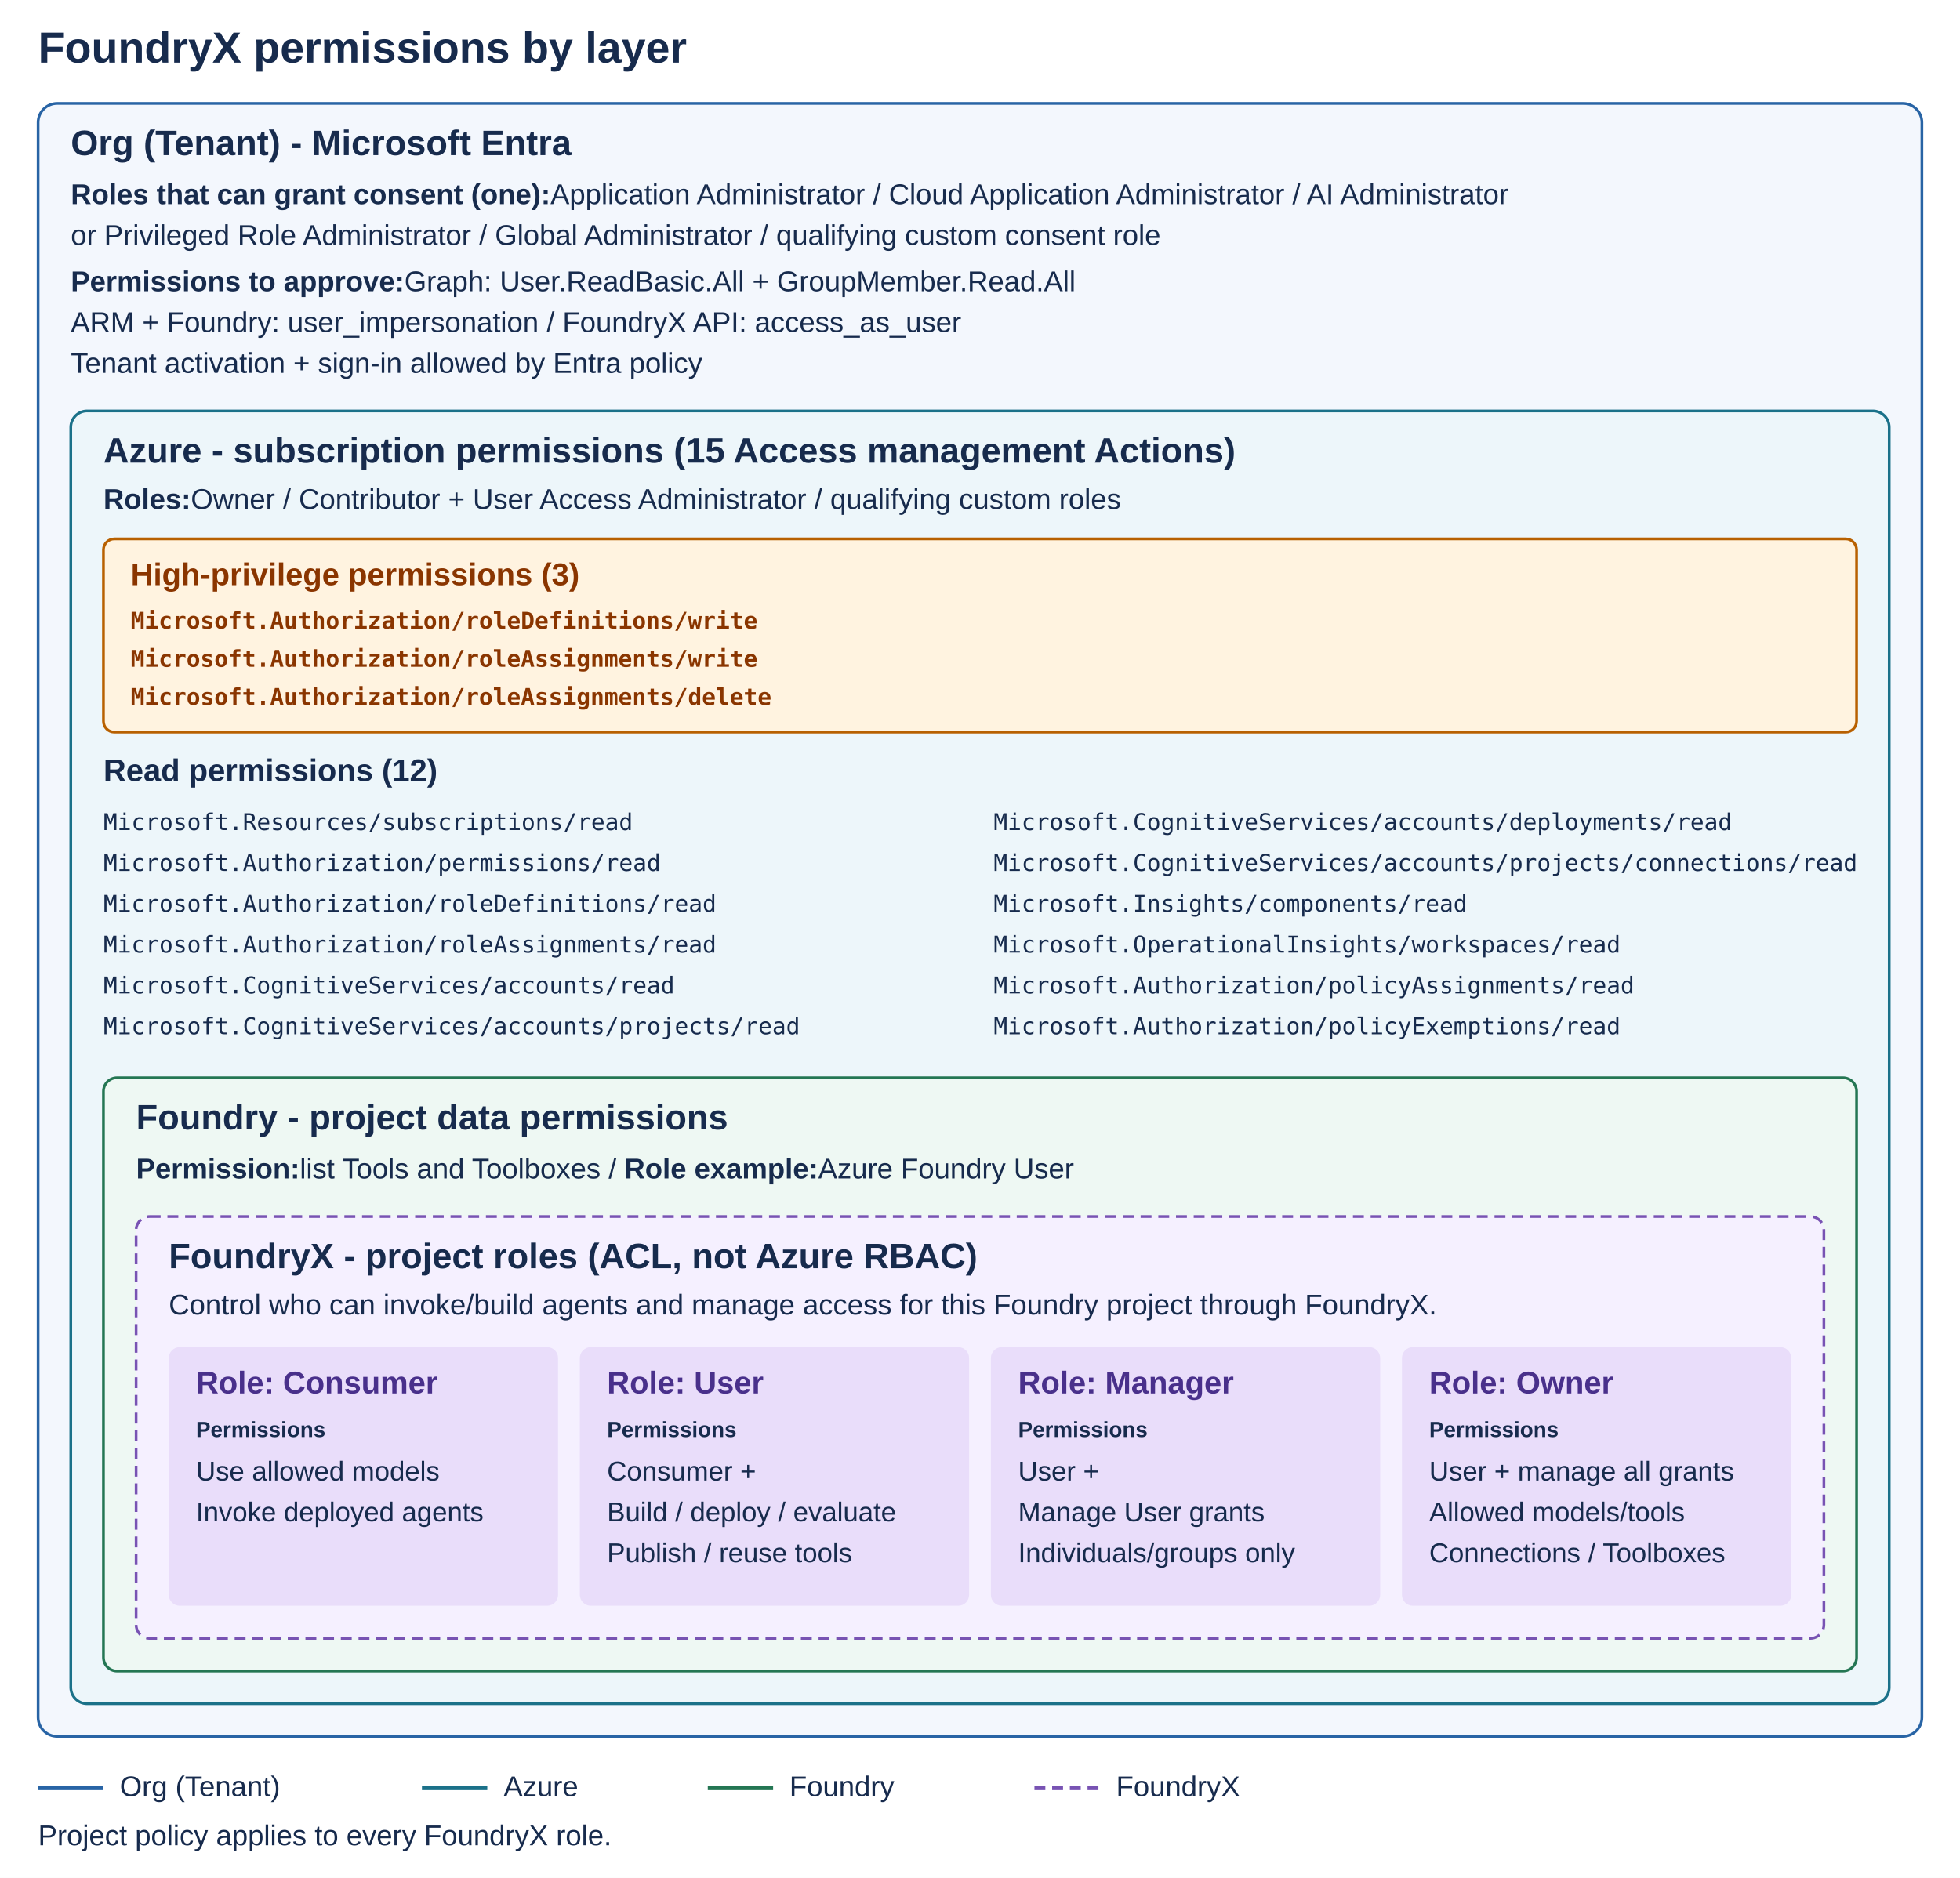
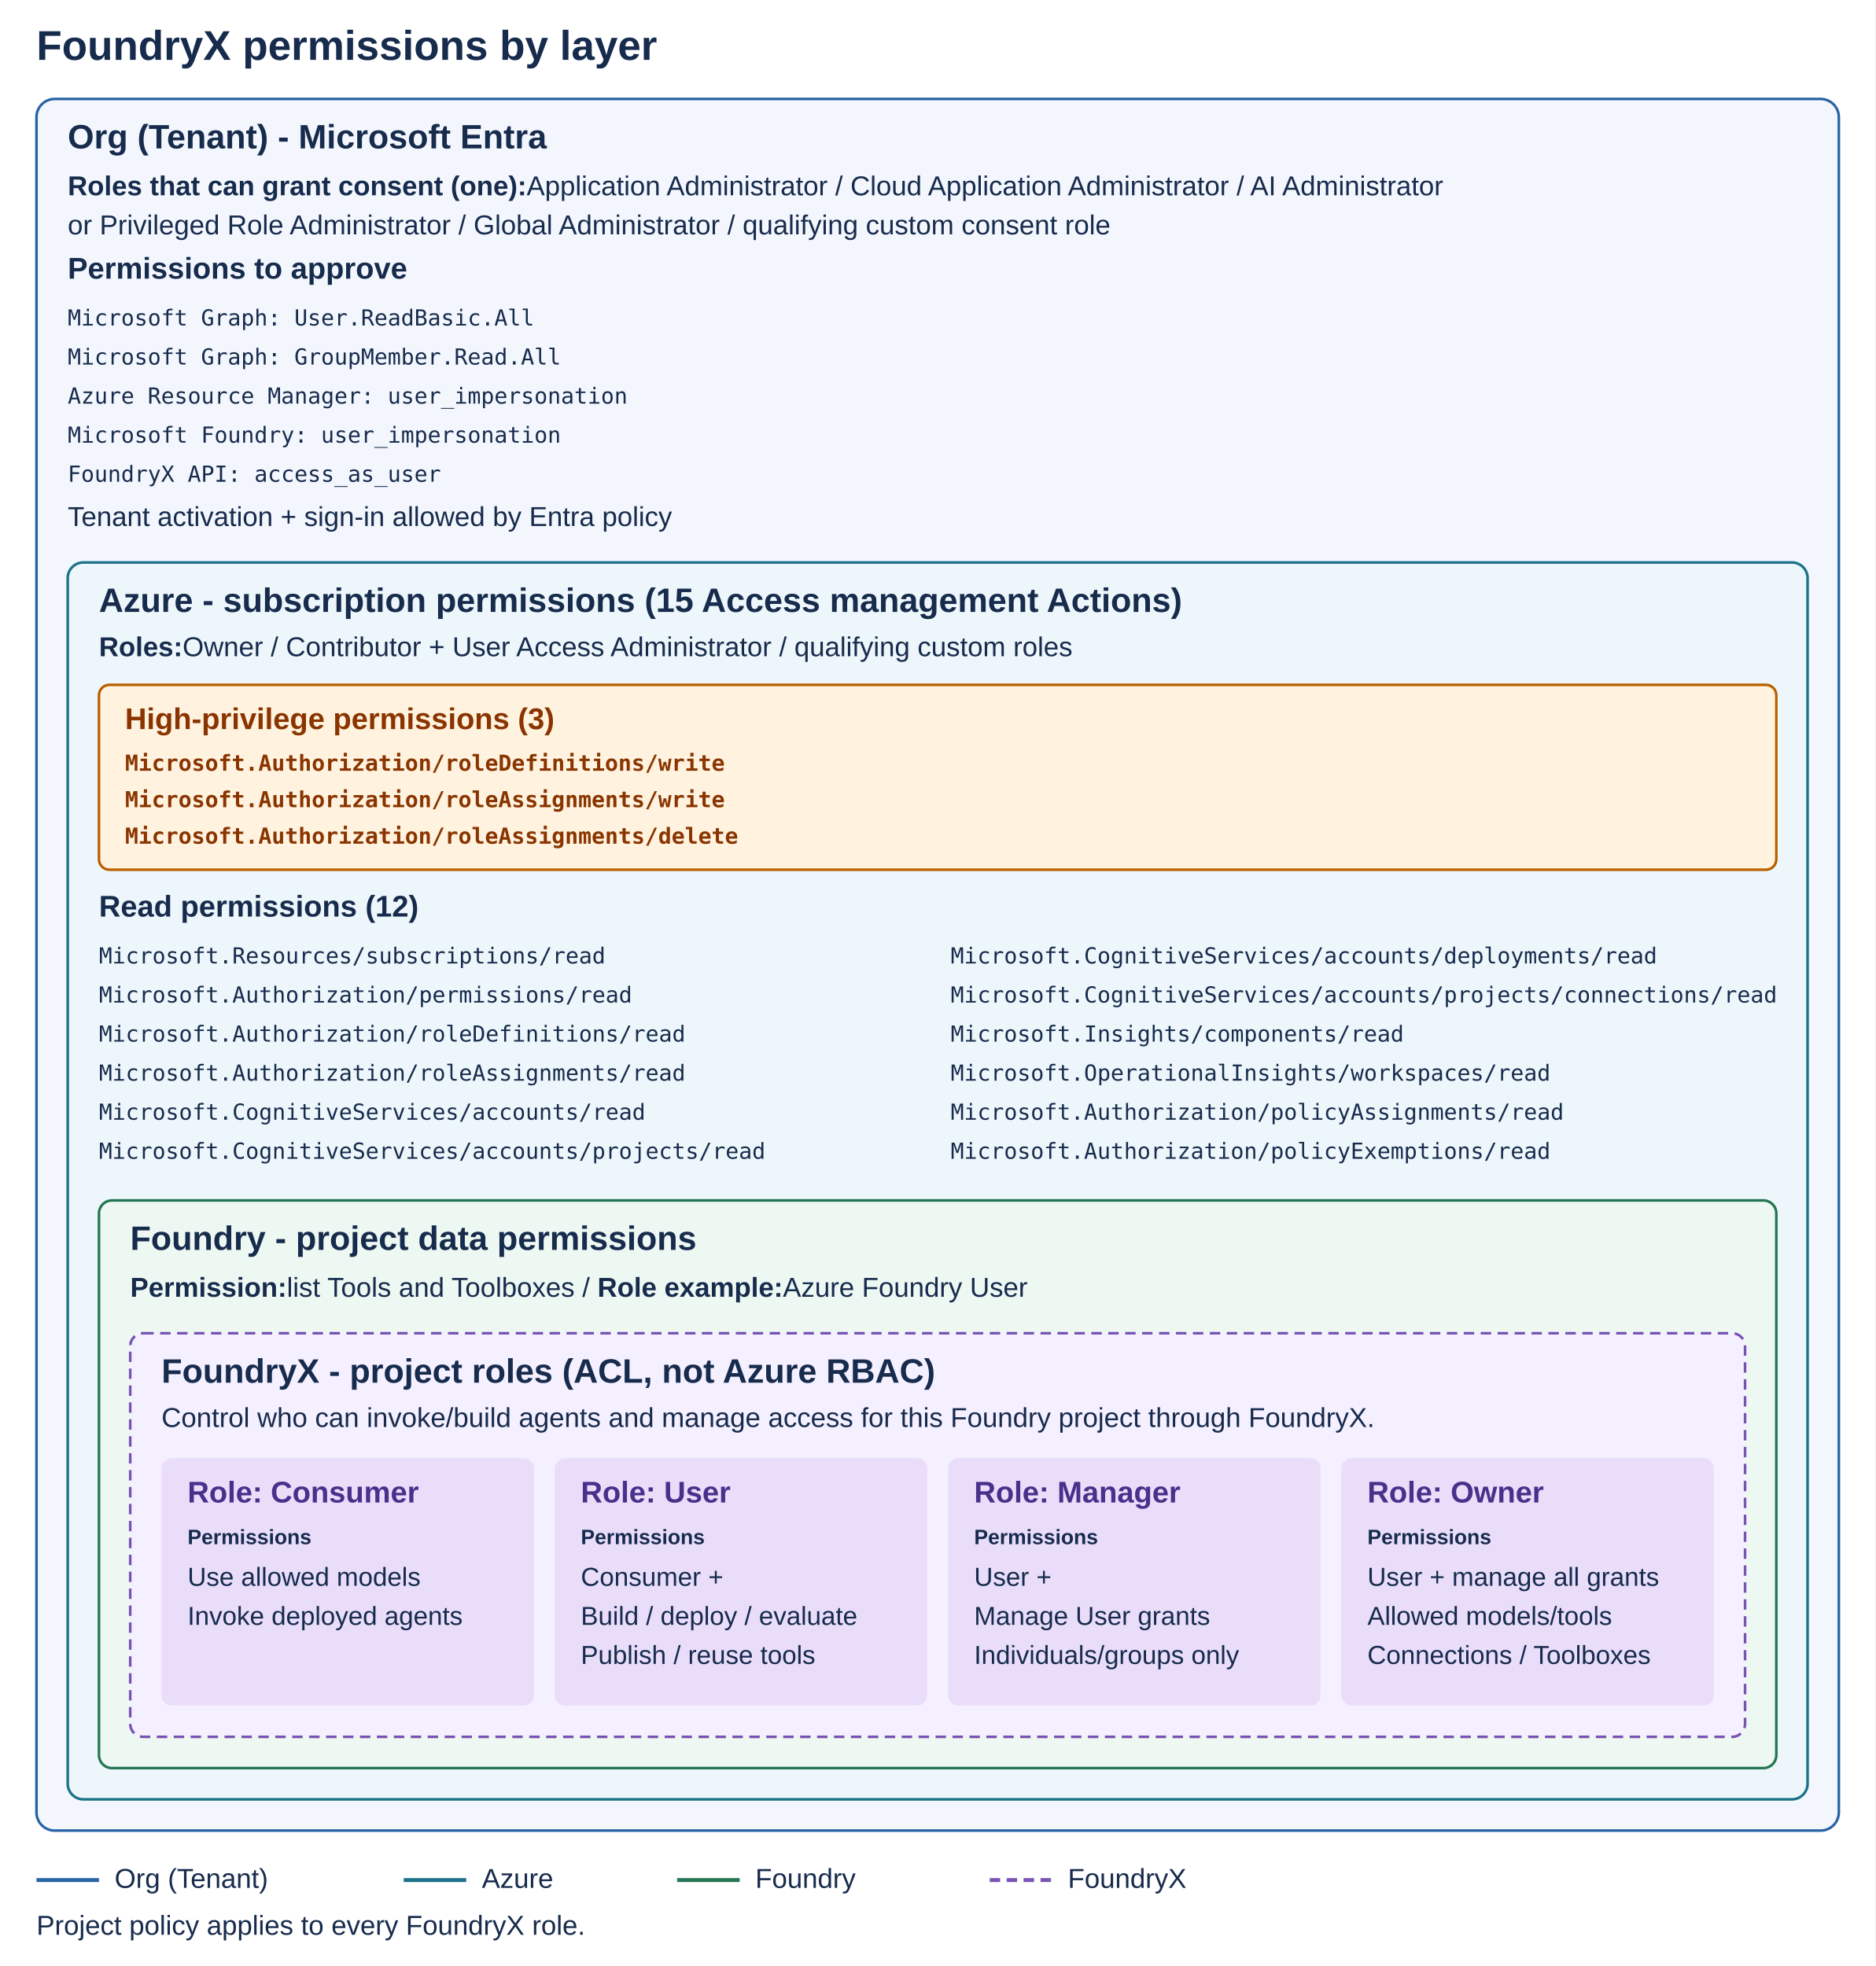
- <svg xmlns="http://www.w3.org/2000/svg" width="1440" height="1380" viewBox="0 0 1440 1380" role="img" aria-labelledby="title description">
+ <svg xmlns="http://www.w3.org/2000/svg" width="1440" height="1510" viewBox="0 0 1440 1510" role="img" aria-labelledby="title description">
  <style>
    text { font-family: "Segoe UI", Arial, sans-serif; fill: #172b4d; }
    .title { font-size: 32px; font-weight: 700; }
    .heading { font-size: 26px; font-weight: 700; }
    .body { font-size: 21px; }
    .action { font-family: Consolas, monospace; font-size: 17px; }
    .privileged { fill: #8a3500; font-weight: 700; }
    .group-label { font-size: 23px; font-weight: 700; }
    .role { font-size: 23px; font-weight: 700; fill: #49308b; }
    .capability { font-size: 20px; }
    .permission-label { font-size: 16px; font-weight: 700; }
  </style>
-   <rect width="1440" height="1380" fill="#ffffff" />
+   <rect width="1440" height="1510" fill="#ffffff" />
  <text x="28" y="46" class="title">FoundryX permissions by layer</text>
-   <rect x="28" y="76" width="1384" height="1200" rx="14" fill="#f3f7fd" stroke="#2864a5" stroke-width="2" />
+   <rect x="28" y="76" width="1384" height="1330" rx="14" fill="#f3f7fd" stroke="#2864a5" stroke-width="2" />
  <text x="52" y="114" class="heading">Org (Tenant) - Microsoft Entra</text>
  <text x="52" y="150" class="body">
    <tspan font-weight="700">Roles that can grant consent (one): </tspan>Application Administrator / Cloud Application Administrator / AI Administrator</text>
  <text x="52" y="180" class="body">or Privileged Role Administrator / Global Administrator / qualifying custom consent role</text>
-   <text x="52" y="214" class="body">
-     <tspan font-weight="700">Permissions to approve: </tspan>Graph: User.ReadBasic.All + GroupMember.Read.All</text>
-   <text x="52" y="244" class="body">ARM + Foundry: user_impersonation / FoundryX API: access_as_user</text>
-   <text x="52" y="274" class="body">Tenant activation + sign-in allowed by Entra policy</text>
-   <rect x="52" y="302" width="1336" height="950" rx="12" fill="#edf6fa" stroke="#1b7189" stroke-width="2" />
-   <text x="76" y="340" class="heading">Azure - subscription permissions (15 Access management Actions)</text>
-   <text x="76" y="374" class="body">
+   <text x="52" y="214" class="group-label">Permissions to approve</text>
+   <text x="52" y="250" class="action">Microsoft Graph: User.ReadBasic.All</text>
+   <text x="52" y="280" class="action">Microsoft Graph: GroupMember.Read.All</text>
+   <text x="52" y="310" class="action">Azure Resource Manager: user_impersonation</text>
+   <text x="52" y="340" class="action">Microsoft Foundry: user_impersonation</text>
+   <text x="52" y="370" class="action">FoundryX API: access_as_user</text>
+   <text x="52" y="404" class="body">Tenant activation + sign-in allowed by Entra policy</text>
+   <rect x="52" y="432" width="1336" height="950" rx="12" fill="#edf6fa" stroke="#1b7189" stroke-width="2" />
+   <text x="76" y="470" class="heading">Azure - subscription permissions (15 Access management Actions)</text>
+   <text x="76" y="504" class="body">
    <tspan font-weight="700">Roles: </tspan>Owner / Contributor + User Access Administrator / qualifying custom roles</text>
-   <rect x="76" y="396" width="1288" height="142" rx="8" fill="#fff3e0" stroke="#b86000" stroke-width="2" />
-   <text x="96" y="430" class="group-label privileged">High-privilege permissions (3)</text>
-   <text x="96" y="462" class="action privileged">Microsoft.Authorization/roleDefinitions/write</text>
-   <text x="96" y="490" class="action privileged">Microsoft.Authorization/roleAssignments/write</text>
-   <text x="96" y="518" class="action privileged">Microsoft.Authorization/roleAssignments/delete</text>
-   <text x="76" y="574" class="group-label">Read permissions (12)</text>
-   <text x="76" y="610" class="action">Microsoft.Resources/subscriptions/read</text>
-   <text x="76" y="640" class="action">Microsoft.Authorization/permissions/read</text>
-   <text x="76" y="670" class="action">Microsoft.Authorization/roleDefinitions/read</text>
-   <text x="76" y="700" class="action">Microsoft.Authorization/roleAssignments/read</text>
-   <text x="76" y="730" class="action">Microsoft.CognitiveServices/accounts/read</text>
-   <text x="76" y="760" class="action">Microsoft.CognitiveServices/accounts/projects/read</text>
-   <text x="730" y="610" class="action">Microsoft.CognitiveServices/accounts/deployments/read</text>
-   <text x="730" y="640" class="action">Microsoft.CognitiveServices/accounts/projects/connections/read</text>
-   <text x="730" y="670" class="action">Microsoft.Insights/components/read</text>
-   <text x="730" y="700" class="action">Microsoft.OperationalInsights/workspaces/read</text>
-   <text x="730" y="730" class="action">Microsoft.Authorization/policyAssignments/read</text>
-   <text x="730" y="760" class="action">Microsoft.Authorization/policyExemptions/read</text>
-   <rect x="76" y="792" width="1288" height="436" rx="10" fill="#eef8f3" stroke="#247653" stroke-width="2" />
-   <text x="100" y="830" class="heading">Foundry - project data permissions</text>
-   <text x="100" y="866" class="body">
+   <rect x="76" y="526" width="1288" height="142" rx="8" fill="#fff3e0" stroke="#b86000" stroke-width="2" />
+   <text x="96" y="560" class="group-label privileged">High-privilege permissions (3)</text>
+   <text x="96" y="592" class="action privileged">Microsoft.Authorization/roleDefinitions/write</text>
+   <text x="96" y="620" class="action privileged">Microsoft.Authorization/roleAssignments/write</text>
+   <text x="96" y="648" class="action privileged">Microsoft.Authorization/roleAssignments/delete</text>
+   <text x="76" y="704" class="group-label">Read permissions (12)</text>
+   <text x="76" y="740" class="action">Microsoft.Resources/subscriptions/read</text>
+   <text x="76" y="770" class="action">Microsoft.Authorization/permissions/read</text>
+   <text x="76" y="800" class="action">Microsoft.Authorization/roleDefinitions/read</text>
+   <text x="76" y="830" class="action">Microsoft.Authorization/roleAssignments/read</text>
+   <text x="76" y="860" class="action">Microsoft.CognitiveServices/accounts/read</text>
+   <text x="76" y="890" class="action">Microsoft.CognitiveServices/accounts/projects/read</text>
+   <text x="730" y="740" class="action">Microsoft.CognitiveServices/accounts/deployments/read</text>
+   <text x="730" y="770" class="action">Microsoft.CognitiveServices/accounts/projects/connections/read</text>
+   <text x="730" y="800" class="action">Microsoft.Insights/components/read</text>
+   <text x="730" y="830" class="action">Microsoft.OperationalInsights/workspaces/read</text>
+   <text x="730" y="860" class="action">Microsoft.Authorization/policyAssignments/read</text>
+   <text x="730" y="890" class="action">Microsoft.Authorization/policyExemptions/read</text>
+   <rect x="76" y="922" width="1288" height="436" rx="10" fill="#eef8f3" stroke="#247653" stroke-width="2" />
+   <text x="100" y="960" class="heading">Foundry - project data permissions</text>
+   <text x="100" y="996" class="body">
    <tspan font-weight="700">Permission: </tspan>list Tools and Toolboxes / <tspan font-weight="700">Role example: </tspan>Azure Foundry User</text>
-   <rect x="100" y="894" width="1240" height="310" rx="10" fill="#f5f0ff" stroke="#7853b3" stroke-width="2" stroke-dasharray="8 5" />
-   <text x="124" y="932" class="heading">FoundryX - project roles (ACL, not Azure RBAC)</text>
-   <text x="124" y="966" class="body">Control who can invoke/build agents and manage access for this Foundry project through FoundryX.</text>
-   <rect x="124" y="990" width="286" height="190" rx="8" fill="#e9ddfa" />
-   <rect x="426" y="990" width="286" height="190" rx="8" fill="#e9ddfa" />
-   <rect x="728" y="990" width="286" height="190" rx="8" fill="#e9ddfa" />
-   <rect x="1030" y="990" width="286" height="190" rx="8" fill="#e9ddfa" />
-   <text x="144" y="1024" class="role">Role: Consumer</text>
-   <text x="144" y="1056" class="permission-label">Permissions</text>
-   <text x="144" y="1088" class="capability">Use allowed models</text>
-   <text x="144" y="1118" class="capability">Invoke deployed agents</text>
-   <text x="446" y="1024" class="role">Role: User</text>
-   <text x="446" y="1056" class="permission-label">Permissions</text>
-   <text x="446" y="1088" class="capability">Consumer +</text>
-   <text x="446" y="1118" class="capability">Build / deploy / evaluate</text>
-   <text x="446" y="1148" class="capability">Publish / reuse tools</text>
-   <text x="748" y="1024" class="role">Role: Manager</text>
-   <text x="748" y="1056" class="permission-label">Permissions</text>
-   <text x="748" y="1088" class="capability">User +</text>
-   <text x="748" y="1118" class="capability">Manage User grants</text>
-   <text x="748" y="1148" class="capability">Individuals/groups only</text>
-   <text x="1050" y="1024" class="role">Role: Owner</text>
-   <text x="1050" y="1056" class="permission-label">Permissions</text>
-   <text x="1050" y="1088" class="capability">User + manage all grants</text>
-   <text x="1050" y="1118" class="capability">Allowed models/tools</text>
-   <text x="1050" y="1148" class="capability">Connections / Toolboxes</text>
-   <line x1="28" y1="1314" x2="76" y2="1314" stroke="#2864a5" stroke-width="3" />
-   <text x="88" y="1320" class="body">Org (Tenant)</text>
-   <line x1="310" y1="1314" x2="358" y2="1314" stroke="#1b7189" stroke-width="3" />
-   <text x="370" y="1320" class="body">Azure</text>
-   <line x1="520" y1="1314" x2="568" y2="1314" stroke="#247653" stroke-width="3" />
-   <text x="580" y="1320" class="body">Foundry</text>
-   <line x1="760" y1="1314" x2="808" y2="1314" stroke="#7853b3" stroke-width="3" stroke-dasharray="8 5" />
-   <text x="820" y="1320" class="body">FoundryX</text>
-   <text x="28" y="1356" class="body">Project policy applies to every FoundryX role.</text>
+   <rect x="100" y="1024" width="1240" height="310" rx="10" fill="#f5f0ff" stroke="#7853b3" stroke-width="2" stroke-dasharray="8 5" />
+   <text x="124" y="1062" class="heading">FoundryX - project roles (ACL, not Azure RBAC)</text>
+   <text x="124" y="1096" class="body">Control who can invoke/build agents and manage access for this Foundry project through FoundryX.</text>
+   <rect x="124" y="1120" width="286" height="190" rx="8" fill="#e9ddfa" />
+   <rect x="426" y="1120" width="286" height="190" rx="8" fill="#e9ddfa" />
+   <rect x="728" y="1120" width="286" height="190" rx="8" fill="#e9ddfa" />
+   <rect x="1030" y="1120" width="286" height="190" rx="8" fill="#e9ddfa" />
+   <text x="144" y="1154" class="role">Role: Consumer</text>
+   <text x="144" y="1186" class="permission-label">Permissions</text>
+   <text x="144" y="1218" class="capability">Use allowed models</text>
+   <text x="144" y="1248" class="capability">Invoke deployed agents</text>
+   <text x="446" y="1154" class="role">Role: User</text>
+   <text x="446" y="1186" class="permission-label">Permissions</text>
+   <text x="446" y="1218" class="capability">Consumer +</text>
+   <text x="446" y="1248" class="capability">Build / deploy / evaluate</text>
+   <text x="446" y="1278" class="capability">Publish / reuse tools</text>
+   <text x="748" y="1154" class="role">Role: Manager</text>
+   <text x="748" y="1186" class="permission-label">Permissions</text>
+   <text x="748" y="1218" class="capability">User +</text>
+   <text x="748" y="1248" class="capability">Manage User grants</text>
+   <text x="748" y="1278" class="capability">Individuals/groups only</text>
+   <text x="1050" y="1154" class="role">Role: Owner</text>
+   <text x="1050" y="1186" class="permission-label">Permissions</text>
+   <text x="1050" y="1218" class="capability">User + manage all grants</text>
+   <text x="1050" y="1248" class="capability">Allowed models/tools</text>
+   <text x="1050" y="1278" class="capability">Connections / Toolboxes</text>
+   <line x1="28" y1="1444" x2="76" y2="1444" stroke="#2864a5" stroke-width="3" />
+   <text x="88" y="1450" class="body">Org (Tenant)</text>
+   <line x1="310" y1="1444" x2="358" y2="1444" stroke="#1b7189" stroke-width="3" />
+   <text x="370" y="1450" class="body">Azure</text>
+   <line x1="520" y1="1444" x2="568" y2="1444" stroke="#247653" stroke-width="3" />
+   <text x="580" y="1450" class="body">Foundry</text>
+   <line x1="760" y1="1444" x2="808" y2="1444" stroke="#7853b3" stroke-width="3" stroke-dasharray="8 5" />
+   <text x="820" y="1450" class="body">FoundryX</text>
+   <text x="28" y="1486" class="body">Project policy applies to every FoundryX role.</text>
</svg>
